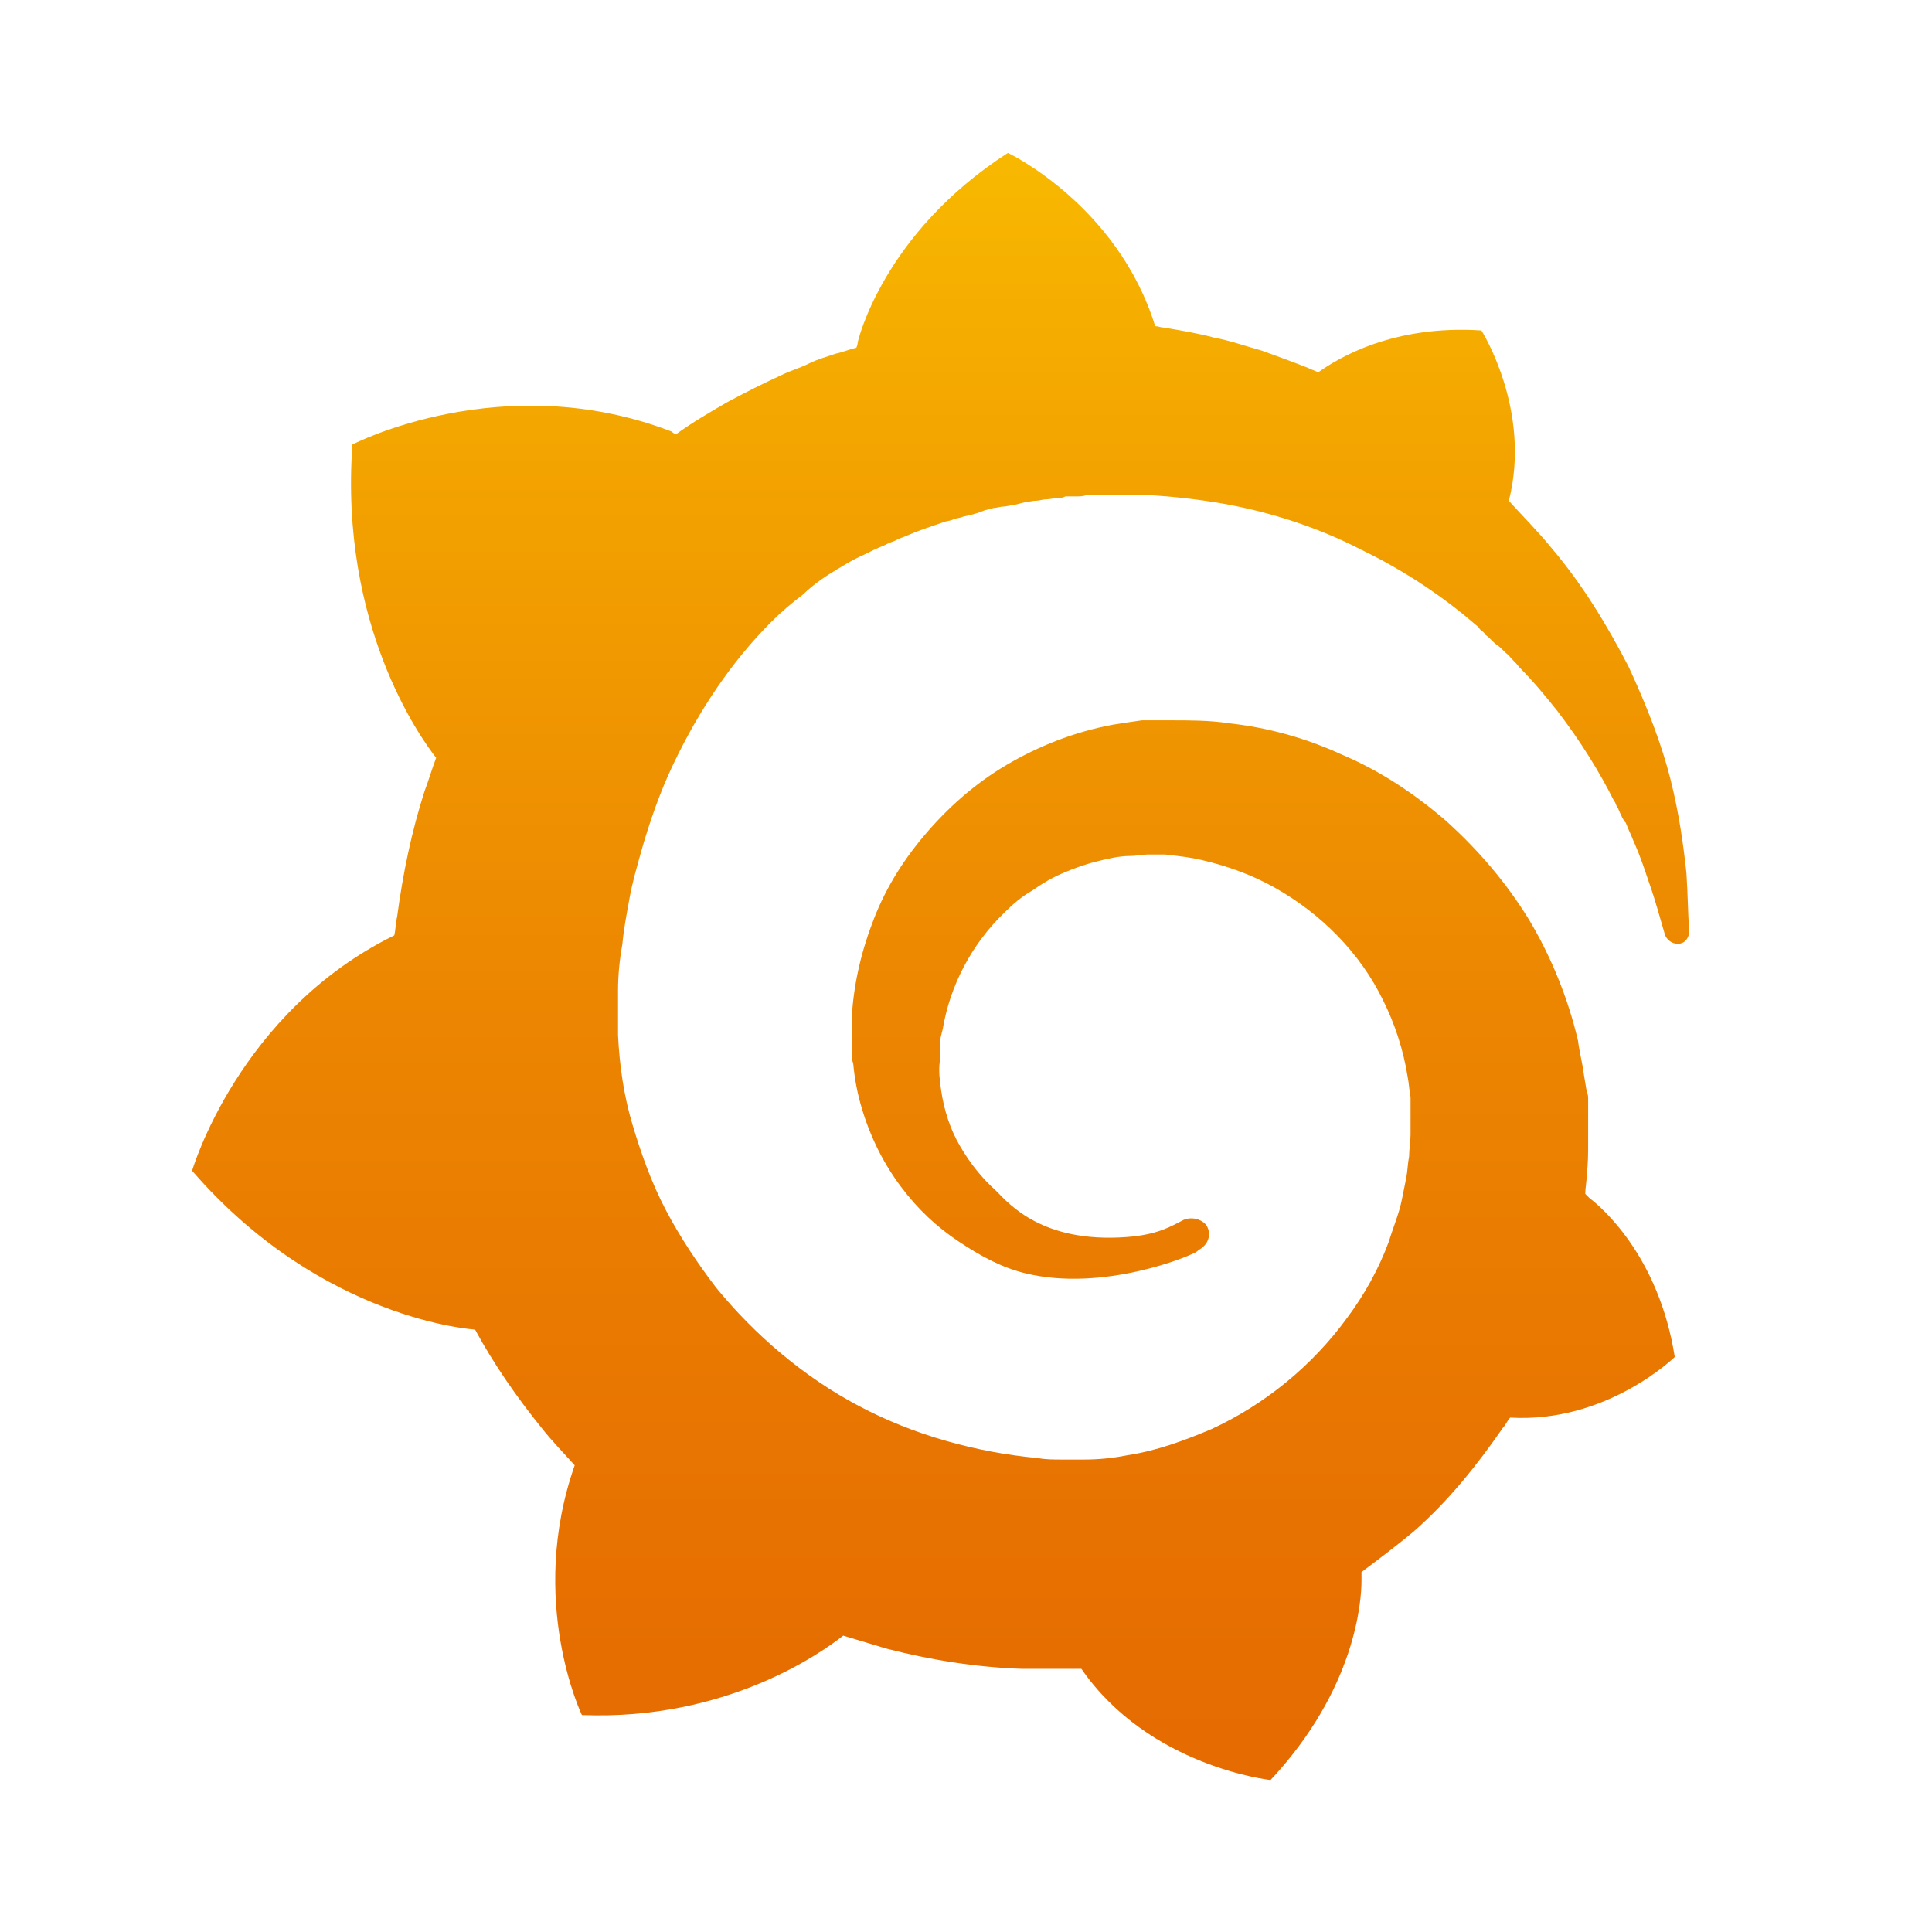
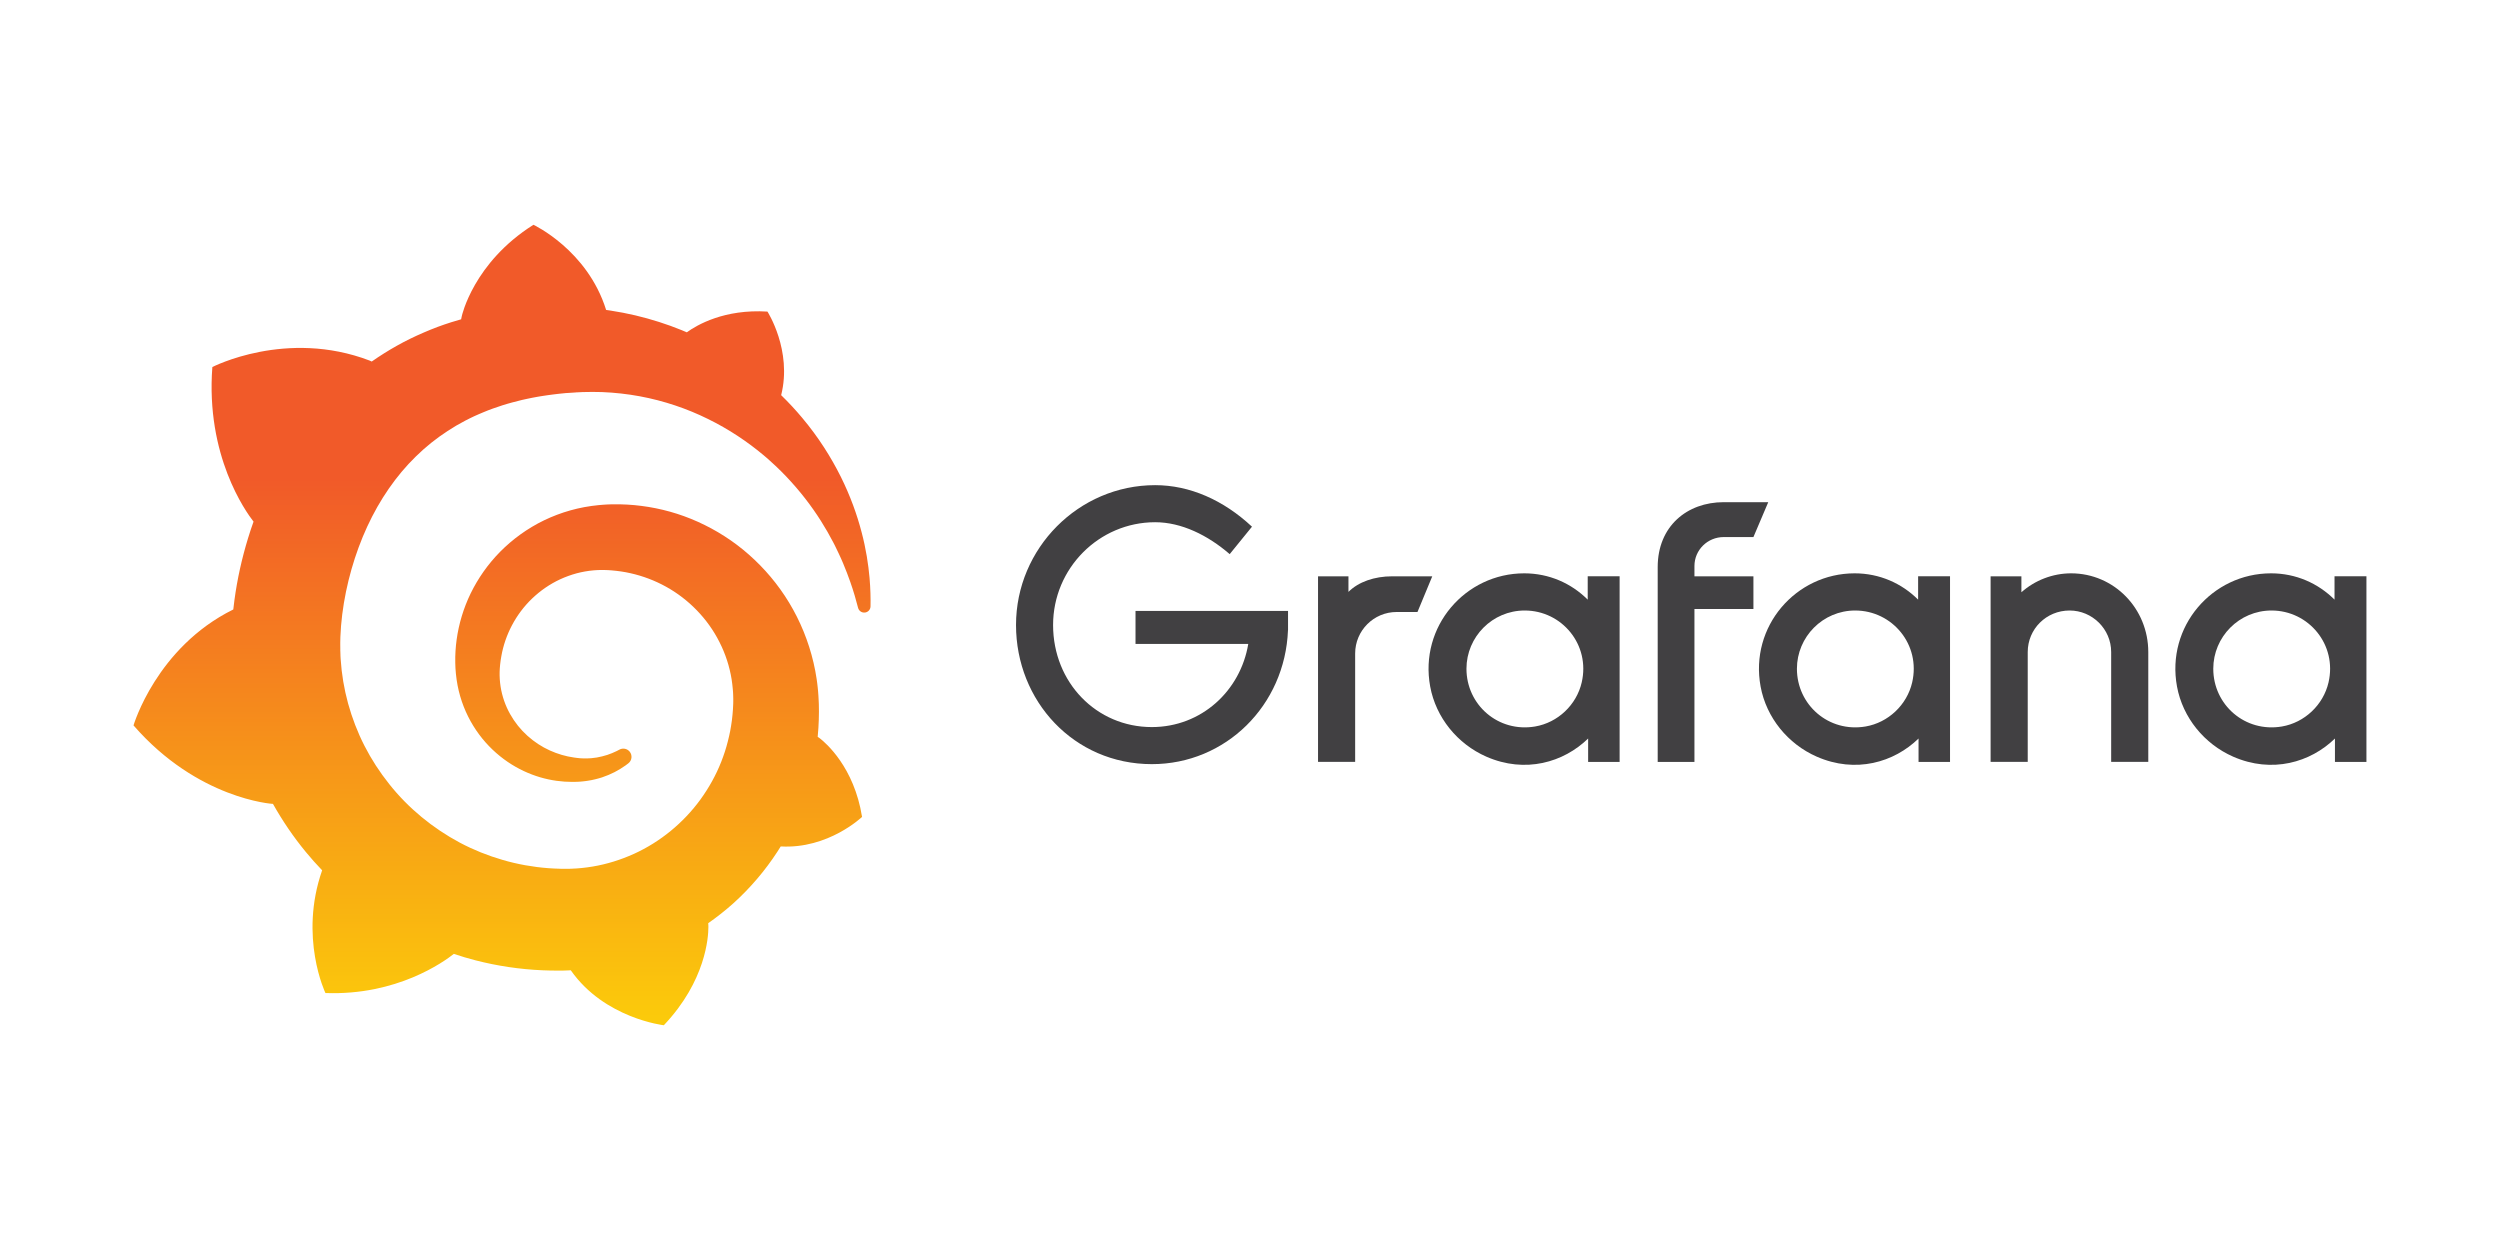
- <svg xmlns="http://www.w3.org/2000/svg" viewBox="0 0 48 48" width="48px" height="48px">
-   <linearGradient id="jIYxgsP_yq-lafjo32ajaa" x1="23.373" x2="23.373" y1="-4.865" y2="67.873" gradientUnits="userSpaceOnUse">
-     <stop offset="0" stop-color="#fed100" />
-     <stop offset=".033" stop-color="#fcca00" />
-     <stop offset=".221" stop-color="#f3a400" />
-     <stop offset=".408" stop-color="#ec8601" />
-     <stop offset=".592" stop-color="#e77101" />
-     <stop offset=".771" stop-color="#e46401" />
-     <stop offset=".941" stop-color="#e36001" />
-   </linearGradient>
-   <path fill="url(#jIYxgsP_yq-lafjo32ajaa)" d="M41.899,21.697c-0.072-0.682-0.179-1.471-0.395-2.331s-0.574-1.793-1.04-2.798 c-0.502-0.968-1.112-2.009-1.937-2.977c-0.323-0.395-0.682-0.753-1.04-1.148c0.574-2.26-0.682-4.233-0.682-4.233 c-2.188-0.143-3.551,0.682-4.053,1.04c-0.072-0.036-0.179-0.072-0.251-0.108C32.143,9,31.748,8.856,31.354,8.713 c-0.395-0.108-0.789-0.251-1.184-0.323c-0.395-0.108-0.825-0.179-1.255-0.251c-0.072,0-0.143-0.036-0.215-0.036 c-0.933-3.013-3.659-4.304-3.659-4.304c-3.121,2.009-3.73,4.699-3.73,4.699s0,0.072-0.036,0.143 c-0.179,0.036-0.323,0.108-0.502,0.143c-0.215,0.072-0.466,0.143-0.682,0.251c-0.215,0.108-0.466,0.179-0.682,0.287 c-0.466,0.215-0.897,0.43-1.363,0.682c-0.43,0.251-0.861,0.502-1.255,0.789c-0.072-0.036-0.108-0.072-0.108-0.072 c-4.197-1.614-7.927,0.323-7.927,0.323c-0.323,4.484,1.686,7.281,2.08,7.784c-0.108,0.287-0.179,0.538-0.287,0.825 c-0.323,1.004-0.538,2.045-0.682,3.121c-0.036,0.143-0.036,0.323-0.072,0.466c-3.874,1.901-5.022,5.847-5.022,5.847 c3.228,3.73,7.03,3.946,7.03,3.946l0,0c0.466,0.861,1.04,1.686,1.65,2.439c0.251,0.323,0.538,0.61,0.825,0.933 c-1.184,3.372,0.179,6.205,0.179,6.205c3.623,0.143,5.99-1.578,6.492-1.973c0.359,0.108,0.717,0.215,1.076,0.323 c1.112,0.287,2.26,0.466,3.372,0.502c0.287,0,0.574,0,0.861,0h0.143h0.108h0.179h0.179l0,0c1.686,2.439,4.699,2.762,4.699,2.762 c2.116-2.26,2.26-4.448,2.26-4.95l0,0c0,0,0,0,0-0.036c0-0.036,0-0.072,0-0.072l0,0c0-0.036,0-0.072,0-0.108 c0.43-0.323,0.861-0.646,1.291-1.004c0.861-0.753,1.578-1.65,2.224-2.583c0.072-0.072,0.108-0.179,0.179-0.251 c2.403,0.143,4.089-1.506,4.089-1.506c-0.395-2.511-1.829-3.73-2.116-3.946l0,0c0,0,0,0-0.036-0.036l-0.036-0.036l0,0l-0.036-0.036 c0-0.143,0.036-0.287,0.036-0.466c0.036-0.287,0.036-0.538,0.036-0.825v-0.215v-0.108V28.01c0-0.072,0-0.036,0-0.072v-0.179v-0.215 c0-0.072,0-0.143,0-0.215s0-0.143-0.036-0.215l-0.036-0.215l-0.036-0.215c-0.036-0.287-0.108-0.538-0.143-0.825 c-0.251-1.076-0.682-2.116-1.22-3.013c-0.574-0.933-1.255-1.722-2.045-2.439c-0.789-0.682-1.65-1.255-2.583-1.65 c-0.933-0.43-1.865-0.682-2.834-0.789c-0.466-0.072-0.968-0.072-1.435-0.072h-0.179h-0.036h-0.072h-0.072h-0.179 c-0.072,0-0.143,0-0.179,0c-0.251,0.036-0.502,0.072-0.717,0.108c-0.968,0.179-1.865,0.538-2.654,1.004 c-0.789,0.466-1.471,1.076-2.045,1.758c-0.574,0.682-1.004,1.399-1.291,2.188c-0.287,0.753-0.466,1.578-0.502,2.331 c0,0.179,0,0.395,0,0.574c0,0.036,0,0.108,0,0.143v0.143c0,0.108,0,0.179,0.036,0.287c0.036,0.395,0.108,0.753,0.215,1.112 c0.215,0.717,0.538,1.363,0.968,1.937c0.43,0.574,0.897,1.004,1.435,1.363c0.538,0.359,1.066,0.646,1.65,0.789 c1.939,0.477,4.125-0.43,4.268-0.538c0.036-0.036,0.108-0.072,0.143-0.108c0.179-0.143,0.215-0.395,0.072-0.574 c-0.143-0.143-0.359-0.179-0.538-0.108c-0.314,0.16-0.643,0.374-1.435,0.43c-2.086,0.15-2.905-0.825-3.228-1.148 c-0.359-0.323-0.646-0.682-0.897-1.112s-0.395-0.897-0.466-1.363c-0.036-0.251-0.072-0.502-0.036-0.753c0-0.072,0-0.143,0-0.215 c0,0.036,0,0,0,0v-0.036v-0.036c0-0.036,0-0.072,0-0.108c0-0.143,0.036-0.251,0.072-0.395c0.179-1.076,0.717-2.116,1.542-2.905 c0.215-0.215,0.43-0.395,0.682-0.538c0.251-0.179,0.502-0.323,0.753-0.43c0.251-0.108,0.538-0.215,0.825-0.287 c0.287-0.072,0.574-0.143,0.861-0.143c0.143,0,0.287-0.036,0.43-0.036c0.036,0,0.072,0,0.108,0h0.108h0.072c0.036,0,0,0,0,0h0.036 h0.108c0.323,0.036,0.646,0.072,0.933,0.143c0.61,0.143,1.22,0.359,1.793,0.682c1.148,0.646,2.116,1.614,2.69,2.798 c0.287,0.574,0.502,1.22,0.61,1.901c0.036,0.179,0.036,0.323,0.072,0.502v0.108v0.108c0,0.036,0,0.072,0,0.108 c0,0.036,0,0.072,0,0.108v0.108v0.108c0,0.072,0,0.215,0,0.287c0,0.179-0.036,0.359-0.036,0.538 c-0.036,0.179-0.036,0.359-0.072,0.538c-0.036,0.179-0.072,0.359-0.108,0.538c-0.072,0.359-0.215,0.682-0.323,1.04 c-0.251,0.682-0.61,1.327-1.04,1.901c-0.861,1.184-2.045,2.152-3.372,2.762c-0.682,0.287-1.363,0.538-2.08,0.646 c-0.359,0.072-0.717,0.108-1.076,0.108H26.87h-0.072h-0.108h-0.179h-0.108c0.036,0,0,0,0,0h-0.036c-0.179,0-0.395,0-0.574-0.036 c-0.789-0.072-1.542-0.215-2.296-0.43c-0.753-0.215-1.471-0.502-2.152-0.861c-1.363-0.717-2.583-1.758-3.551-2.941 c-0.466-0.61-0.897-1.255-1.255-1.937s-0.61-1.399-0.825-2.116c-0.215-0.717-0.323-1.471-0.359-2.224v-0.143v-0.036v-0.036v-0.072 V25.32v-0.036v-0.036v-0.072v-0.179v-0.036l0,0V24.89c0-0.108,0-0.179,0-0.287c0-0.359,0.036-0.753,0.108-1.148 c0.036-0.395,0.108-0.753,0.179-1.148s0.179-0.753,0.287-1.148c0.215-0.753,0.466-1.471,0.789-2.152 c0.646-1.363,1.471-2.583,2.439-3.551c0.251-0.251,0.502-0.466,0.789-0.682c0.108-0.108,0.359-0.323,0.646-0.502 s0.574-0.359,0.897-0.502c0.143-0.072,0.287-0.143,0.466-0.215c0.072-0.036,0.143-0.072,0.251-0.108 c0.072-0.036,0.143-0.072,0.251-0.108c0.323-0.143,0.646-0.251,0.968-0.359c0.072-0.036,0.179-0.036,0.251-0.072 c0.072-0.036,0.179-0.036,0.251-0.072c0.179-0.036,0.323-0.072,0.502-0.143c0.072-0.036,0.179-0.036,0.251-0.072 c0.072,0,0.179-0.036,0.251-0.036c0.072,0,0.179-0.036,0.251-0.036l0.143-0.036l0.143-0.036c0.072,0,0.179-0.036,0.251-0.036 c0.108,0,0.179-0.036,0.287-0.036c0.072,0,0.215-0.036,0.287-0.036c0.072,0,0.108,0,0.179-0.036h0.108h0.072h0.072 c0.108,0,0.179,0,0.287-0.036h0.143c0,0,0.036,0,0,0h0.036h0.072c0.072,0,0.179,0,0.251,0c0.323,0,0.646,0,0.968,0 c0.646,0.036,1.291,0.108,1.901,0.215c1.22,0.215,2.403,0.61,3.443,1.148c1.04,0.502,2.009,1.148,2.798,1.829 c0.036,0.036,0.108,0.072,0.143,0.143c0.036,0.036,0.108,0.072,0.143,0.143c0.108,0.072,0.179,0.179,0.287,0.251 c0.108,0.072,0.179,0.179,0.287,0.251c0.072,0.108,0.179,0.179,0.251,0.287c0.359,0.359,0.682,0.753,0.968,1.112 c0.574,0.753,1.04,1.506,1.399,2.224c0.036,0.036,0.036,0.072,0.072,0.143c0.036,0.036,0.036,0.072,0.072,0.143 c0.036,0.072,0.072,0.179,0.143,0.251c0.036,0.072,0.072,0.179,0.108,0.251c0.036,0.072,0.072,0.179,0.108,0.251 c0.143,0.323,0.251,0.646,0.359,0.968c0.179,0.502,0.287,0.933,0.395,1.291c0.036,0.143,0.179,0.251,0.323,0.251 c0.179,0,0.287-0.143,0.287-0.323C41.935,22.702,41.935,22.235,41.899,21.697z" />
+ <svg xmlns="http://www.w3.org/2000/svg" xmlns:xlink="http://www.w3.org/1999/xlink" version="1.1" id="Layer_1" x="0px" y="0px" viewBox="0 0 120 60" xml:space="preserve" width="120" height="60">
+   <defs id="defs54">
+     <defs id="defs5">
+       <rect id="SVGID_1_" x="-849.7" y="-1412.2" width="4355.2" height="5636.2" />
+     </defs>
+     <clipPath id="SVGID_2_">
+       <use xlink:href="#SVGID_1_" style="overflow:visible" id="use7" x="0" y="0" width="100%" height="100%" />
+     </clipPath>
+     <defs id="defs33">
+       <path d="m 1229.6,328.6 c 0,0 -0.7,2.9 -1.6,7.8 -8.3,2.4 -16.6,4.7 -24.9,7.4 -11.5,3.5 -22.8,7.7 -34.3,11.8 -11.3,4.4 -22.8,8.8 -34,13.8 -22.6,9.7 -45,20.6 -66.9,32.9 -21.2,11.9 -42.1,25 -62.4,39.2 -2.9,-1.4 -5.2,-2.4 -5.2,-2.4 -207.3,-79.2 -391.4,16.1 -391.4,16.1 -16.8,220.5 82.8,359.5 102.5,384.7 -4.9,13.6 -9.5,27.4 -13.7,41.3 -15.3,50 -26.8,101.3 -33.9,154.3 -1,7.6 -1.9,15.3 -2.8,23 -191.5,94.6 -248.3,288.5 -248.3,288.5 159.9,183.9 346.3,195.3 346.3,195.3 0.2,-0.1 0.3,-0.3 0.5,-0.4 23.7,42.3 51.1,82.6 82,120.1 12.9,15.7 26.5,30.9 40.6,45.6 -58.3,166.7 8.2,305.4 8.2,305.4 178,6.7 294.9,-77.9 319.5,-97.4 17.7,6 35.7,11.3 53.8,16 54.7,14.1 110.7,22.4 166.7,24.8 14,0.6 28,0.9 41.9,0.8 h 6.8 l 4.4,-0.1 8.8,-0.3 8.7,-0.4 0.2,0.3 c 83.8,119.6 231.3,136.5 231.3,136.5 104.9,-110.6 110.9,-220.3 110.9,-244 v 0 c 0,0 0,-0.8 0,-1.6 0,-2 -0.1,-3.3 -0.1,-3.3 0,0 0,0 0,0 -0.1,-1.7 -0.1,-3.3 -0.3,-5.1 22,-15.4 43,-32 62.9,-49.8 42,-38 78.7,-81.2 109.1,-127.9 2.9,-4.4 5.7,-8.8 8.4,-13.3 118.7,6.8 202.4,-73.5 202.4,-73.5 -19.7,-123.7 -90.2,-184 -104.9,-195.4 v 0 c 0,0 -0.6,-0.5 -1.5,-1.1 -0.8,-0.6 -1.4,-1 -1.4,-1 0,0 0,0 0,0 -0.7,-0.5 -1.6,-1.1 -2.6,-1.7 0.7,-7.5 1.4,-14.9 1.8,-22.3 0.9,-13.3 1.2,-26.7 1.3,-39.9 l -0.1,-9.9 -0.1,-5 v -2.5 c 0,-3.4 -0.1,-2.1 -0.1,-3.4 l -0.4,-8.3 -0.6,-11.2 c -0.2,-3.9 -0.5,-7.2 -0.8,-10.7 -0.3,-3.4 -0.6,-6.9 -1,-10.3 l -1.2,-10.3 -1.4,-10.2 c -2,-13.6 -4.6,-27.1 -7.7,-40.4 -12.4,-53.3 -33.2,-103.9 -60.7,-149.4 -27.5,-45.5 -61.7,-85.8 -100.2,-119.7 -38.5,-34 -81.7,-61.3 -127,-81.7 -45.3,-20.4 -92.9,-33.5 -140.3,-39.5 -23.7,-3.1 -47.3,-4.3 -70.7,-4 l -8.7,0.2 -2.2,0.1 c -0.6,0 -3.3,0.1 -3,0.1 l -3.6,0.2 -8.7,0.6 c -3.3,0.2 -6.7,0.5 -9.6,0.8 -12,1.2 -23.9,2.8 -35.7,5 -47,8.8 -91.4,25.8 -130.5,49.2 -39.1,23.4 -73.1,52.7 -100.8,85.9 -27.6,33.1 -49.1,69.8 -63.9,107.8 -14.8,38 -23.1,77.2 -25.4,115.3 -0.6,9.5 -0.8,19 -0.6,28.4 0,2.3 0.1,4.7 0.2,7 l 0.3,7.6 c 0.3,4.6 0.7,9.1 1.1,13.6 1.9,19.3 5.4,37.8 10.6,55.7 10.3,35.7 26.9,68 47.3,95.4 20.4,27.5 44.8,50.2 70.7,67.9 25.9,17.7 53.6,30.4 81,38.5 27.5,8.1 54.8,11.6 80.5,11.5 3.2,0 6.4,-0.1 9.6,-0.2 1.7,0 3.4,-0.2 5.1,-0.2 1.7,-0.1 3.4,-0.2 5.1,-0.3 2.7,-0.3 5.5,-0.5 8.2,-0.8 0.6,0 1.5,-0.2 2.3,-0.3 l 2.5,-0.3 c 1.7,-0.2 3.3,-0.5 5,-0.7 3.4,-0.4 6.3,-1.1 9.3,-1.6 3,-0.6 6,-1.2 9,-2 5.9,-1.3 11.6,-3.1 17.3,-4.8 11.2,-3.7 21.7,-8.2 31.5,-13.2 9.8,-5 18.8,-10.7 27.2,-16.6 2.4,-1.7 4.7,-3.5 7,-5.3 9,-7 10.4,-20.2 3.2,-29 -6.3,-7.7 -17.1,-9.7 -25.7,-4.9 -2.1,1.2 -4.3,2.3 -6.5,3.4 -7.5,3.6 -15.3,7 -23.6,9.7 -8.3,2.6 -16.9,4.8 -25.9,6.4 -4.5,0.6 -9,1.3 -13.6,1.7 -2.3,0.3 -4.6,0.4 -7,0.4 -2.3,0.1 -4.8,0.3 -6.9,0.2 -2.2,0 -4.4,-0.1 -6.7,-0.1 -2.8,-0.1 -5.6,-0.3 -8.4,-0.4 0,0 -1.4,0 -0.3,-0.1 l -0.9,-0.1 -1.9,-0.2 c -1.3,-0.1 -2.5,-0.2 -3.8,-0.4 -2.5,-0.3 -5,-0.6 -7.5,-1 -20.1,-2.8 -40.5,-8.7 -60.1,-17.6 -19.7,-8.9 -38.5,-21.1 -55.5,-36.4 -17,-15.2 -31.8,-33.6 -43.4,-54.4 -11.6,-20.7 -19.7,-43.8 -23.5,-68 -1.9,-12.1 -2.7,-24.6 -2.4,-36.8 0.2,-3.4 0.3,-6.7 0.5,-10.1 0,0.9 0.1,-0.5 0.1,-0.6 l 0.1,-1.2 0.2,-2.5 c 0.1,-1.7 0.3,-3.3 0.5,-5 0.7,-6.6 1.7,-13.3 2.9,-19.8 9.3,-52.7 35.7,-104.1 76.5,-143.2 10.2,-9.7 21.2,-18.8 32.9,-26.8 11.7,-8 24.2,-15.2 37.2,-21.2 13,-6 26.6,-10.9 40.5,-14.7 13.9,-3.7 28.2,-6.2 42.7,-7.5 7.2,-0.6 14.5,-0.9 21.8,-0.9 1.9,0 3.4,0.1 4.9,0.1 l 5.9,0.2 3.7,0.1 c 1.5,0 0,0 0.7,0.1 l 1.5,0.1 5.9,0.4 c 15.7,1.3 31.4,3.5 46.8,7 30.9,6.9 60.9,18.2 88.9,33.7 56,31 103.7,79.5 133,138 14.8,29.1 25,60.5 30.2,92.9 1.2,8.1 2.2,16.3 2.9,24.5 l 0.5,6.2 0.3,6.2 c 0.1,2.1 0.1,4.1 0.2,6.2 0,2 0.1,4.3 0.1,5.8 v 5.3 l -0.1,6 c -0.2,4 -0.5,10.5 -0.7,14.5 -0.7,8.9 -1.4,17.9 -2.6,26.8 -1.1,8.8 -2.6,17.6 -4.2,26.4 -1.8,8.7 -3.6,17.4 -5.9,26 -4.3,17.3 -9.9,34.2 -16.4,50.8 -13.1,33.2 -30.6,64.7 -51.7,93.8 -42.3,58.1 -100,105.6 -165.6,135.4 -32.8,14.8 -67.4,25.7 -103,31.6 -17.8,3 -35.8,4.8 -53.8,5.4 l -3.3,0.1 h -2.9 l -5.8,0.1 h -8.9 -4.4 c 2.5,0 -0.4,0 -0.3,-0.1 l -1.8,-0.1 c -9.7,-0.2 -19.3,-0.7 -28.9,-1.4 -38.5,-2.9 -76.6,-9.7 -113.5,-20.5 -36.9,-10.7 -72.7,-25 -106.6,-43 -67.7,-36.2 -128.2,-85.8 -175.6,-145.6 -23.8,-29.8 -44.6,-61.8 -61.8,-95.5 -17.2,-33.7 -30.7,-69 -40.7,-105.1 -9.9,-36.1 -16.1,-73.1 -18.5,-110.3 l -0.4,-7 -0.1,-1.7 v -1.5 l -0.1,-3.1 -0.2,-6.1 -0.1,-1.5 v -2.1 -4.3 l -0.1,-8.7 v -1.7 c 0,0.3 0,0.3 0,-0.6 v -3.4 c 0,-4.5 0.2,-9.1 0.3,-13.6 0.7,-18.4 2.2,-37.3 4.6,-56.2 2.4,-18.9 5.5,-37.9 9.4,-56.8 3.9,-18.8 8.5,-37.5 13.7,-55.8 10.5,-36.7 23.6,-72.3 39.1,-105.9 31.1,-67.3 71.9,-126.6 120.9,-174.4 12.2,-12 24.9,-23.3 38.1,-33.9 13.2,-10.6 26.9,-20.4 41,-29.6 14,-9.3 28.5,-17.7 43.4,-25.5 7.4,-4 15,-7.5 22.6,-11.2 3.8,-1.7 7.7,-3.4 11.5,-5.1 3.8,-1.7 7.7,-3.4 11.6,-4.9 15.5,-6.6 31.5,-12.1 47.5,-17.3 4.1,-1.2 8.1,-2.5 12.1,-3.7 4,-1.3 8.2,-2.2 12.2,-3.4 8.1,-2.3 16.4,-4.2 24.6,-6.3 4.1,-1.1 8.3,-1.8 12.4,-2.7 4.2,-0.9 8.3,-1.8 12.5,-2.6 4.2,-0.8 8.4,-1.5 12.5,-2.3 l 6.3,-1.1 6.3,-1 c 4.2,-0.6 8.4,-1.3 12.6,-1.9 4.7,-0.8 9.5,-1.2 14.2,-1.9 3.9,-0.5 10.2,-1.2 14.1,-1.7 3,-0.3 5.9,-0.6 8.9,-0.9 l 5.9,-0.6 3,-0.3 3.5,-0.2 c 4.8,-0.3 9.5,-0.6 14.3,-0.9 l 7.1,-0.5 c 0,0 2.6,-0.1 0.3,-0.1 l 1.5,-0.1 3,-0.1 c 4.1,-0.2 8.1,-0.4 12.2,-0.6 16.2,-0.5 32.3,-0.5 48.2,0 31.9,1.3 63.2,4.8 93.6,10.4 60.9,11.3 118.2,30.9 170,56.5 51.9,25.4 98.4,56.6 138.8,90.5 2.5,2.1 5,4.3 7.5,6.4 2.5,2.2 4.9,4.3 7.3,6.5 4.9,4.3 9.6,8.8 14.3,13.1 4.7,4.4 9.2,8.9 13.8,13.3 4.4,4.5 8.9,8.9 13.2,13.5 17.1,18.1 33,36.5 47.3,55 28.7,36.9 51.6,74.1 69.9,109.3 1.2,2.2 2.3,4.4 3.4,6.6 1.1,2.2 2.2,4.4 3.2,6.6 2.1,4.3 4.3,8.6 6.2,12.9 2,4.3 4,8.5 5.9,12.7 1.8,4.2 3.6,8.4 5.4,12.4 6.8,16.5 13,32.1 18.1,47 8.4,23.9 14.5,45.5 19.3,64.2 1.9,7.5 9,12.5 16.7,11.8 8,-0.7 14.1,-7.3 14.3,-15.3 0.4,-20.1 -0.1,-43.8 -2.4,-70.8 -3,-33.4 -8.7,-72.1 -20,-114.6 -11.1,-42.5 -27.6,-89 -51.6,-137.3 -24.1,-48.2 -55.5,-98.4 -96.3,-146.9 -15.9,-19 -33.3,-37.8 -52.1,-56.1 28,-111.4 -34.1,-208 -34.1,-208 -107.2,-6.7 -175.4,33.3 -200.7,51.6 -4.2,-1.8 -8.5,-3.6 -12.8,-5.4 -18.3,-7.4 -37,-14.3 -56.3,-20.4 -19.3,-6.1 -39,-11.7 -59.1,-16.4 -20.2,-4.7 -40.7,-8.7 -61.6,-11.9 -3.7,-0.5 -7.3,-1 -11,-1.6 -46.6,-149.4 -180.9,-211.9 -180.9,-211.9 -149.8,94.5 -178.3,227.4 -178.3,227.4" id="SVGID_5_" />
+     </defs>
+     <clipPath id="SVGID_6_">
+       <use height="100%" width="100%" y="0" x="0" id="use35" style="overflow:visible" xlink:href="#SVGID_5_" />
+     </clipPath>
+     <linearGradient gradientTransform="matrix(0,-255.7742,-255.7742,0,2099115.5,-207133.55)" y2="8201.71" x2="-812.649" y1="8201.71" x1="-819.765" gradientUnits="userSpaceOnUse" id="SVGID_7_">
+       <stop id="stop38" style="stop-color:#FFF200" offset="0" />
+       <stop id="stop40" style="stop-color:#F15A29" offset="1" />
+     </linearGradient>
+     <defs id="defs11">
+       <rect height="5636.2" width="4355.2" y="-1412.2" x="-849.7" id="SVGID_3_" />
+     </defs>
+     <clipPath id="SVGID_4_">
+       <use height="100%" width="100%" y="0" x="0" id="use13" style="overflow:visible" xlink:href="#SVGID_3_" />
+     </clipPath>
+   </defs>
+   <style type="text/css" id="style2">
+ 	.st0{fill:#C59A6E;}
+ 	.st1{fill:#3CB44B;}
+ 	.st2{fill:#67308F;}
+ 	.st3{fill:#D1D1D1;}
+ 	.st4{fill:#EF5B28;}
+ 	.st5{stroke:#000000;stroke-width:16;stroke-miterlimit:10;}
+ 	.st6{fill:url(#Triangle-3_1_);}
+ 	.st7{fill:#333333;}
+ 	.st8{fill:#CF2129;}
+ 	.st9{fill:#CC3832;}
+ 	.st10{fill:#BA443D;}
+ 	.st11{fill:#BAC556;}
+ 	.st12{fill:#F8DF4B;}
+ 	.st13{fill:#F5CF47;}
+ 	.st14{fill:#A9B75D;}
+ 	.st15{fill:#DDBE5B;}
+ 	.st16{fill:#6FBECB;}
+ 	.st17{fill:#79C0BF;}
+ 	.st18{fill:#77C3D2;}
+ 	.st19{fill:#5CB8BB;}
+ 	.st20{fill:#529FB5;}
+ 	.st21{fill:#BA3D36;}
+ 	.st22{fill:#9D3634;}
+ 	.st23{fill:#D33E35;}
+ 	.st24{fill:#869B63;}
+ 	.st25{fill:#BEC54F;}
+ 	.st26{fill:#9EAD59;}
+ 	.st27{fill:none;}
+ 	.st28{fill:#43AE2A;}
+ 	.st29{fill:#009DDD;}
+ 	.st30{fill:#00A297;}
+ 	.st31{fill:#0072CC;}
+ 	.st32{fill:#82BB00;}
+ 	.st33{fill:#10069D;}
+ 	.st34{fill:#333F48;}
+ 	.st35{clip-path:url(#SVGID_2_);}
+ 	.st36{clip-path:url(#SVGID_4_);fill:#414042;}
+ 	.st37{clip-path:url(#SVGID_6_);fill:url(#SVGID_7_);}
+ </style>
+   <g id="g958" transform="translate(-0.0849561)">
+     <g transform="matrix(0.6482233,0,0,0.6482233,9.895719,73.44948)" id="g946">
+       <path style="fill:#414042" id="path16" clip-path="url(#SVGID_4_)" d="M 571.5,2446.1 C 566,2587.7 454.3,2698 315.5,2698 169,2698 60.1,2579.4 60.1,2436.4 c 0,-144.4 117.9,-263 261.6,-263 64.9,0 128.4,27.9 182.1,78.1 l -41.9,51.6 c -41.2,-35.6 -90.7,-60 -140.2,-60 -105.4,0 -191.9,86.5 -191.9,193.3 0,108.1 81.6,191.9 185.6,191.9 93.5,0 166.8,-68.4 181.4,-156.3 h -212 v -62.1 h 286.8 v 36.2 z" class="st36" transform="matrix(0.03937938,0,0,0.03937938,57.7333,-162.971)" />
+       <path style="fill:#414042" id="path18" clip-path="url(#SVGID_4_)" d="m 815,2411.9 h -39.1 c -43.2,0 -78.1,35 -78.1,78.1 v 203.7 H 628 v -348.9 h 57.2 v 29.3 c 18.8,-18.8 48.8,-29.3 82.3,-29.3 h 75.3 z" class="st36" transform="matrix(0.03937938,0,0,0.03937938,57.7333,-162.971)" />
+       <path style="fill:#414042" id="path20" clip-path="url(#SVGID_4_)" d="m 1195.2,2693.8 h -59.3 v -44 c -45.9,44.8 -118.2,66.3 -191.5,34.1 -54.3,-23.9 -94.7,-73.4 -105.5,-131.8 -20.8,-112.8 66,-212.9 176.9,-212.9 46.7,0 88.6,18.8 119.3,49.5 v -44 h 60 v 349.1 z m -71.4,-149.4 c 16.5,-70.9 -37.2,-135.3 -107.2,-135.3 -60.7,0 -109.5,49.5 -109.5,109.5 0,67.9 59.7,120.4 129.1,108.6 42.7,-7.3 77.8,-40.5 87.6,-82.8" class="st36" transform="matrix(0.03937938,0,0,0.03937938,57.7333,-162.971)" />
+       <path style="fill:#414042" id="path22" clip-path="url(#SVGID_4_)" d="m 1335.8,2325.4 v 19.5 h 110.9 v 61.4 h -110.9 v 287.5 h -69.1 v -366.3 c 0,-76.8 55.1,-122.1 124.2,-122.1 h 83.7 l -27.9,65.6 H 1391 c -30.7,0 -55.2,24.4 -55.2,54.4" class="st36" transform="matrix(0.03937938,0,0,0.03937938,57.7333,-162.971)" />
+       <path style="fill:#414042" id="path24" clip-path="url(#SVGID_4_)" d="m 1816.5,2693.8 h -59.3 v -44 c -45.9,44.8 -118.2,66.3 -191.5,34.1 -54.3,-23.9 -94.7,-73.4 -105.5,-131.8 -20.8,-112.8 66,-212.9 176.9,-212.9 46.7,0 88.6,18.8 119.3,49.5 v -44 h 60 v 349.1 z m -71.3,-149.4 c 16.5,-70.9 -37.2,-135.3 -107.2,-135.3 -60.7,0 -109.5,49.5 -109.5,109.5 0,67.9 59.7,120.4 129.1,108.6 42.6,-7.3 77.8,-40.5 87.6,-82.8" class="st36" transform="matrix(0.03937938,0,0,0.03937938,57.7333,-162.971)" />
+       <path style="fill:#414042" id="path26" clip-path="url(#SVGID_4_)" d="m 2189.2,2487.2 v 206.5 h -69.8 v -206.5 c 0,-43.3 -35.6,-78.1 -78.1,-78.1 -44,0 -78.8,34.9 -78.8,78.1 v 206.5 h -69.8 v -348.9 h 57.9 v 30 c 25.1,-22.3 58.6,-35.6 93.5,-35.6 80.9,0.1 145.1,66.4 145.1,148" class="st36" transform="matrix(0.03937938,0,0,0.03937938,57.7333,-162.971)" />
+       <path style="fill:#414042" id="path28" clip-path="url(#SVGID_4_)" d="m 2599.5,2693.8 h -59.3 v -44 c -45.9,44.8 -118.2,66.3 -191.5,34.1 -54.3,-23.9 -94.7,-73.4 -105.5,-131.8 -20.8,-112.8 66,-212.9 176.9,-212.9 46.7,0 88.6,18.8 119.3,49.5 v -44 h 60 v 349.1 z m -71.4,-149.4 c 16.5,-70.9 -37.2,-135.3 -107.2,-135.3 -60.7,0 -109.5,49.5 -109.5,109.5 0,67.9 59.7,120.4 129.1,108.6 42.6,-7.3 77.8,-40.5 87.6,-82.8" class="st36" transform="matrix(0.03937938,0,0,0.03937938,57.7333,-162.971)" />
+     </g>
+     <g transform="matrix(0.4898075,0,0,0.4898075,-29.74485,88.66226)" id="g937">
+       <rect style="fill:url(#SVGID_7_)" id="rect43" clip-path="url(#SVGID_6_)" height="1992.3" width="1834.4" class="st37" y="100.8" x="412.7" transform="matrix(0.03937938,0,0,0.03937938,57.7333,-162.971)" />
+     </g>
+   </g>
</svg>
